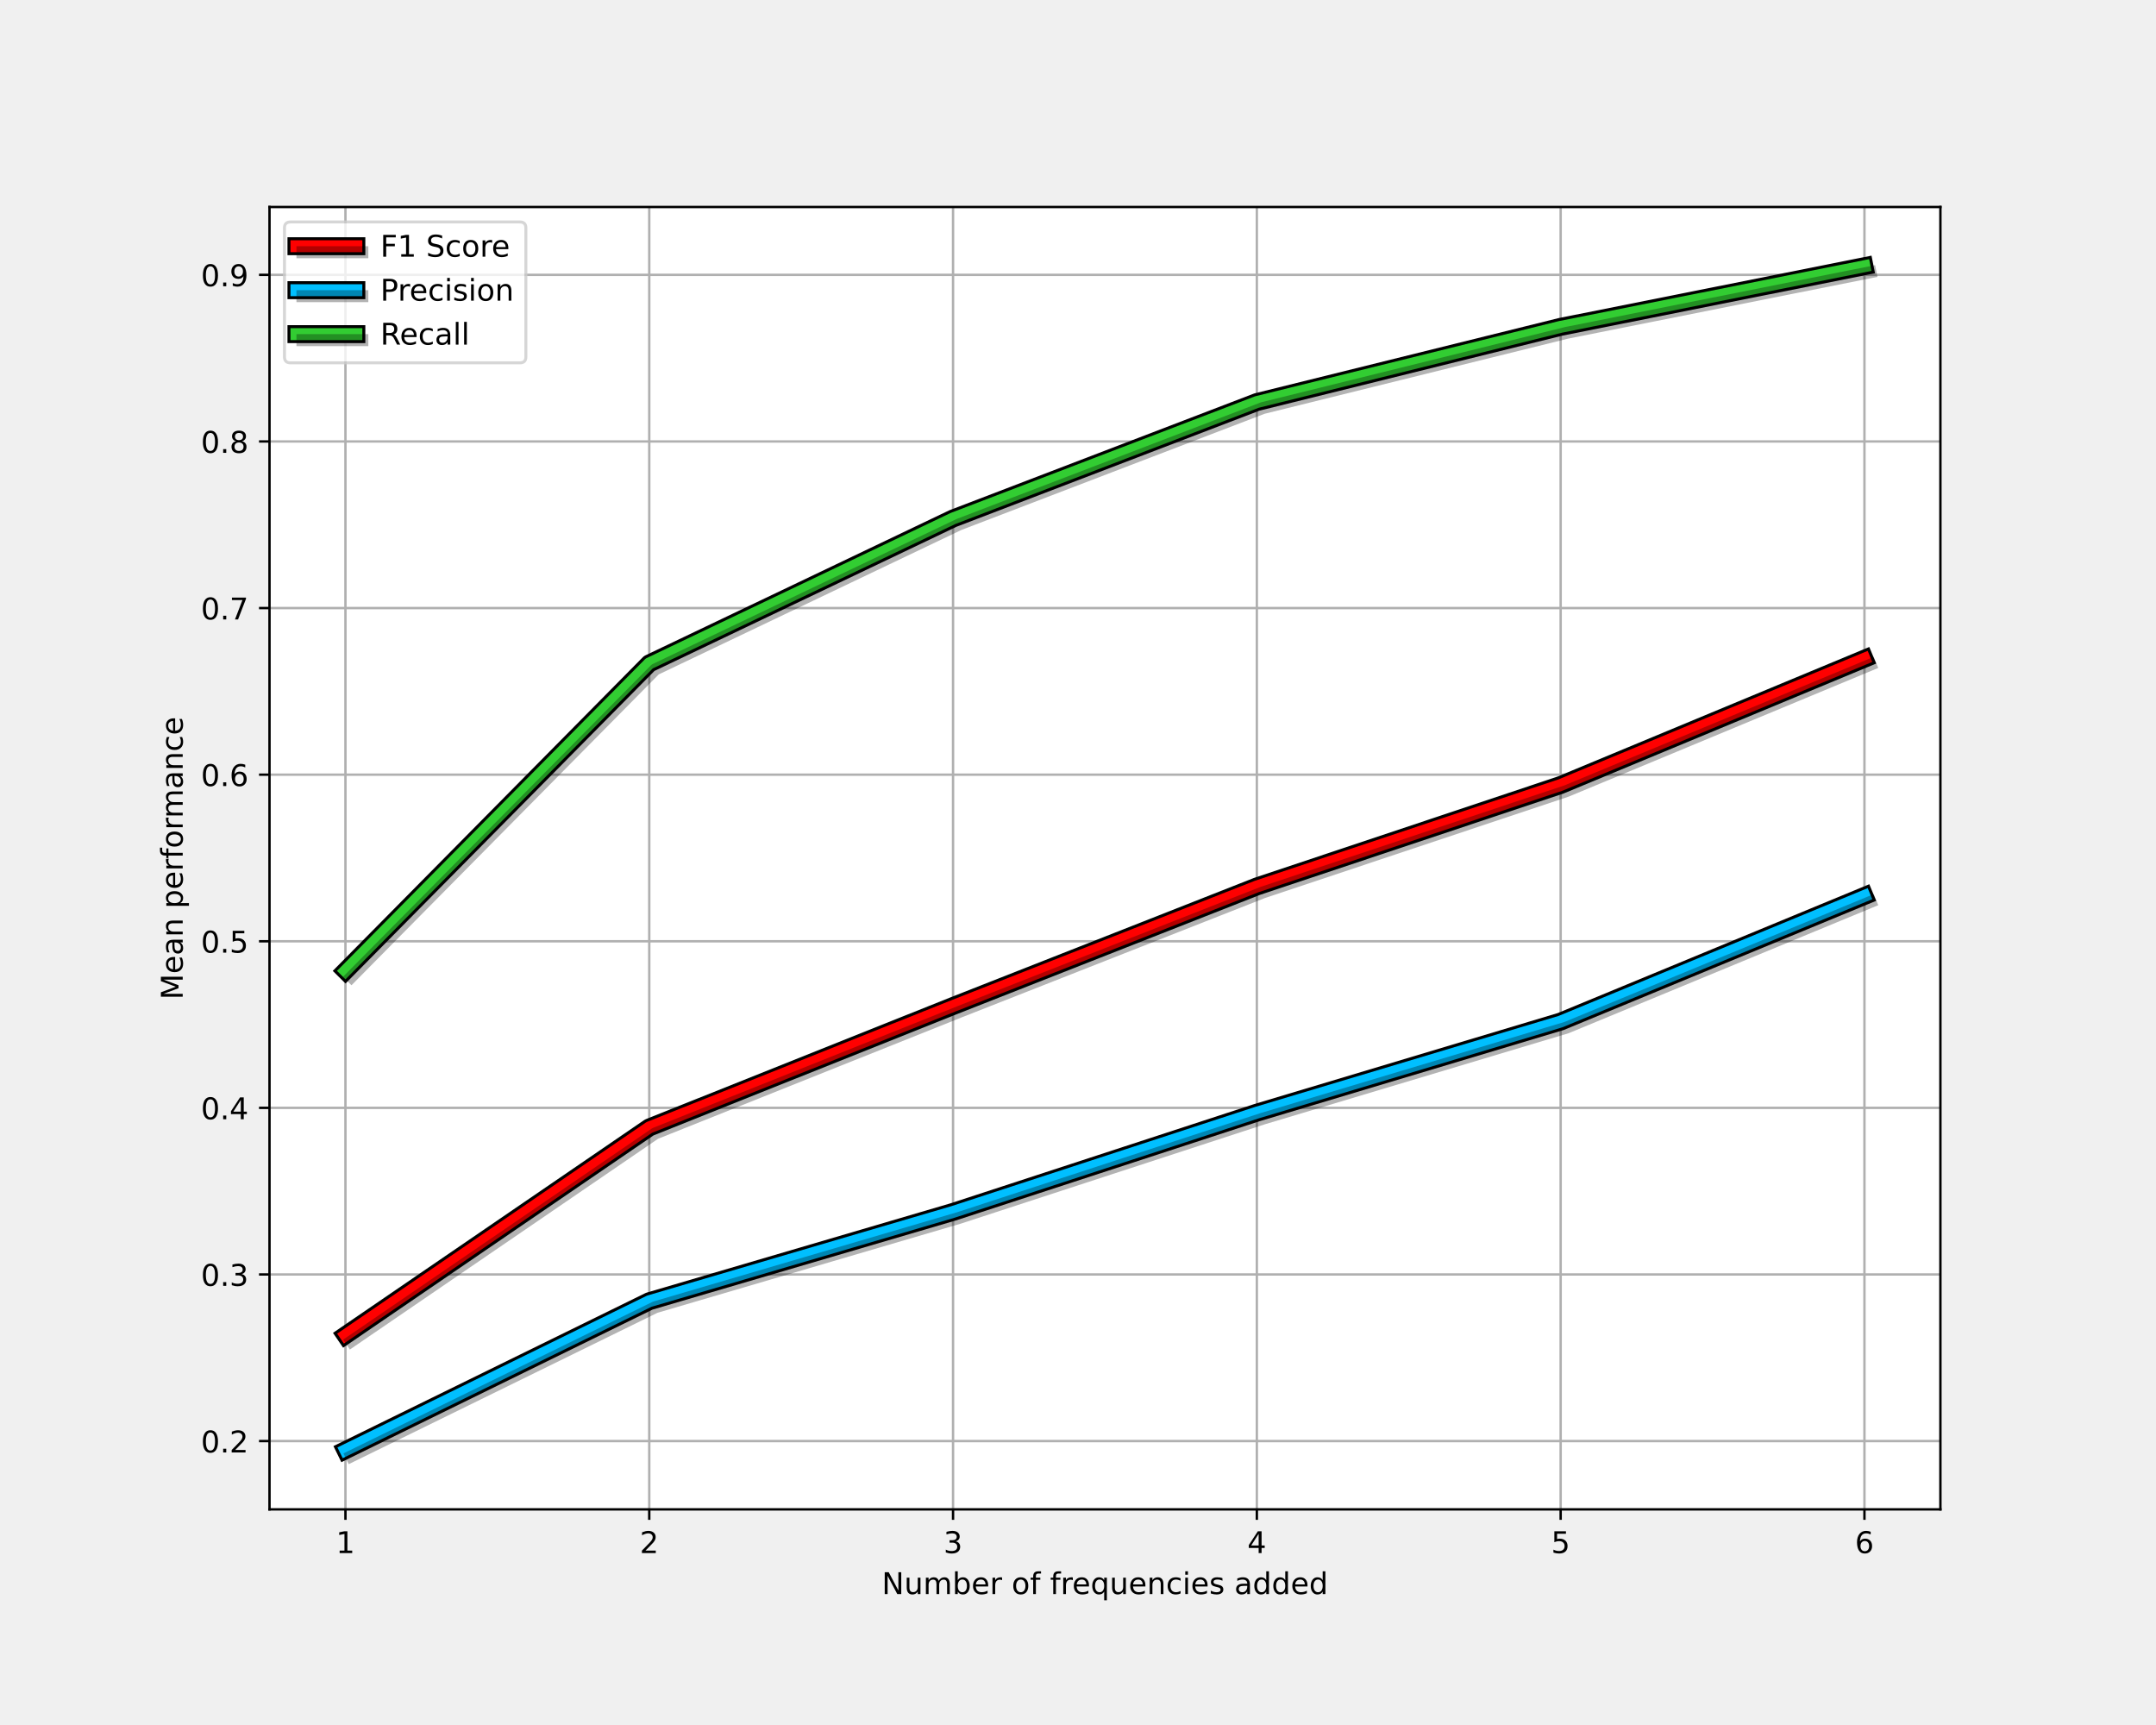
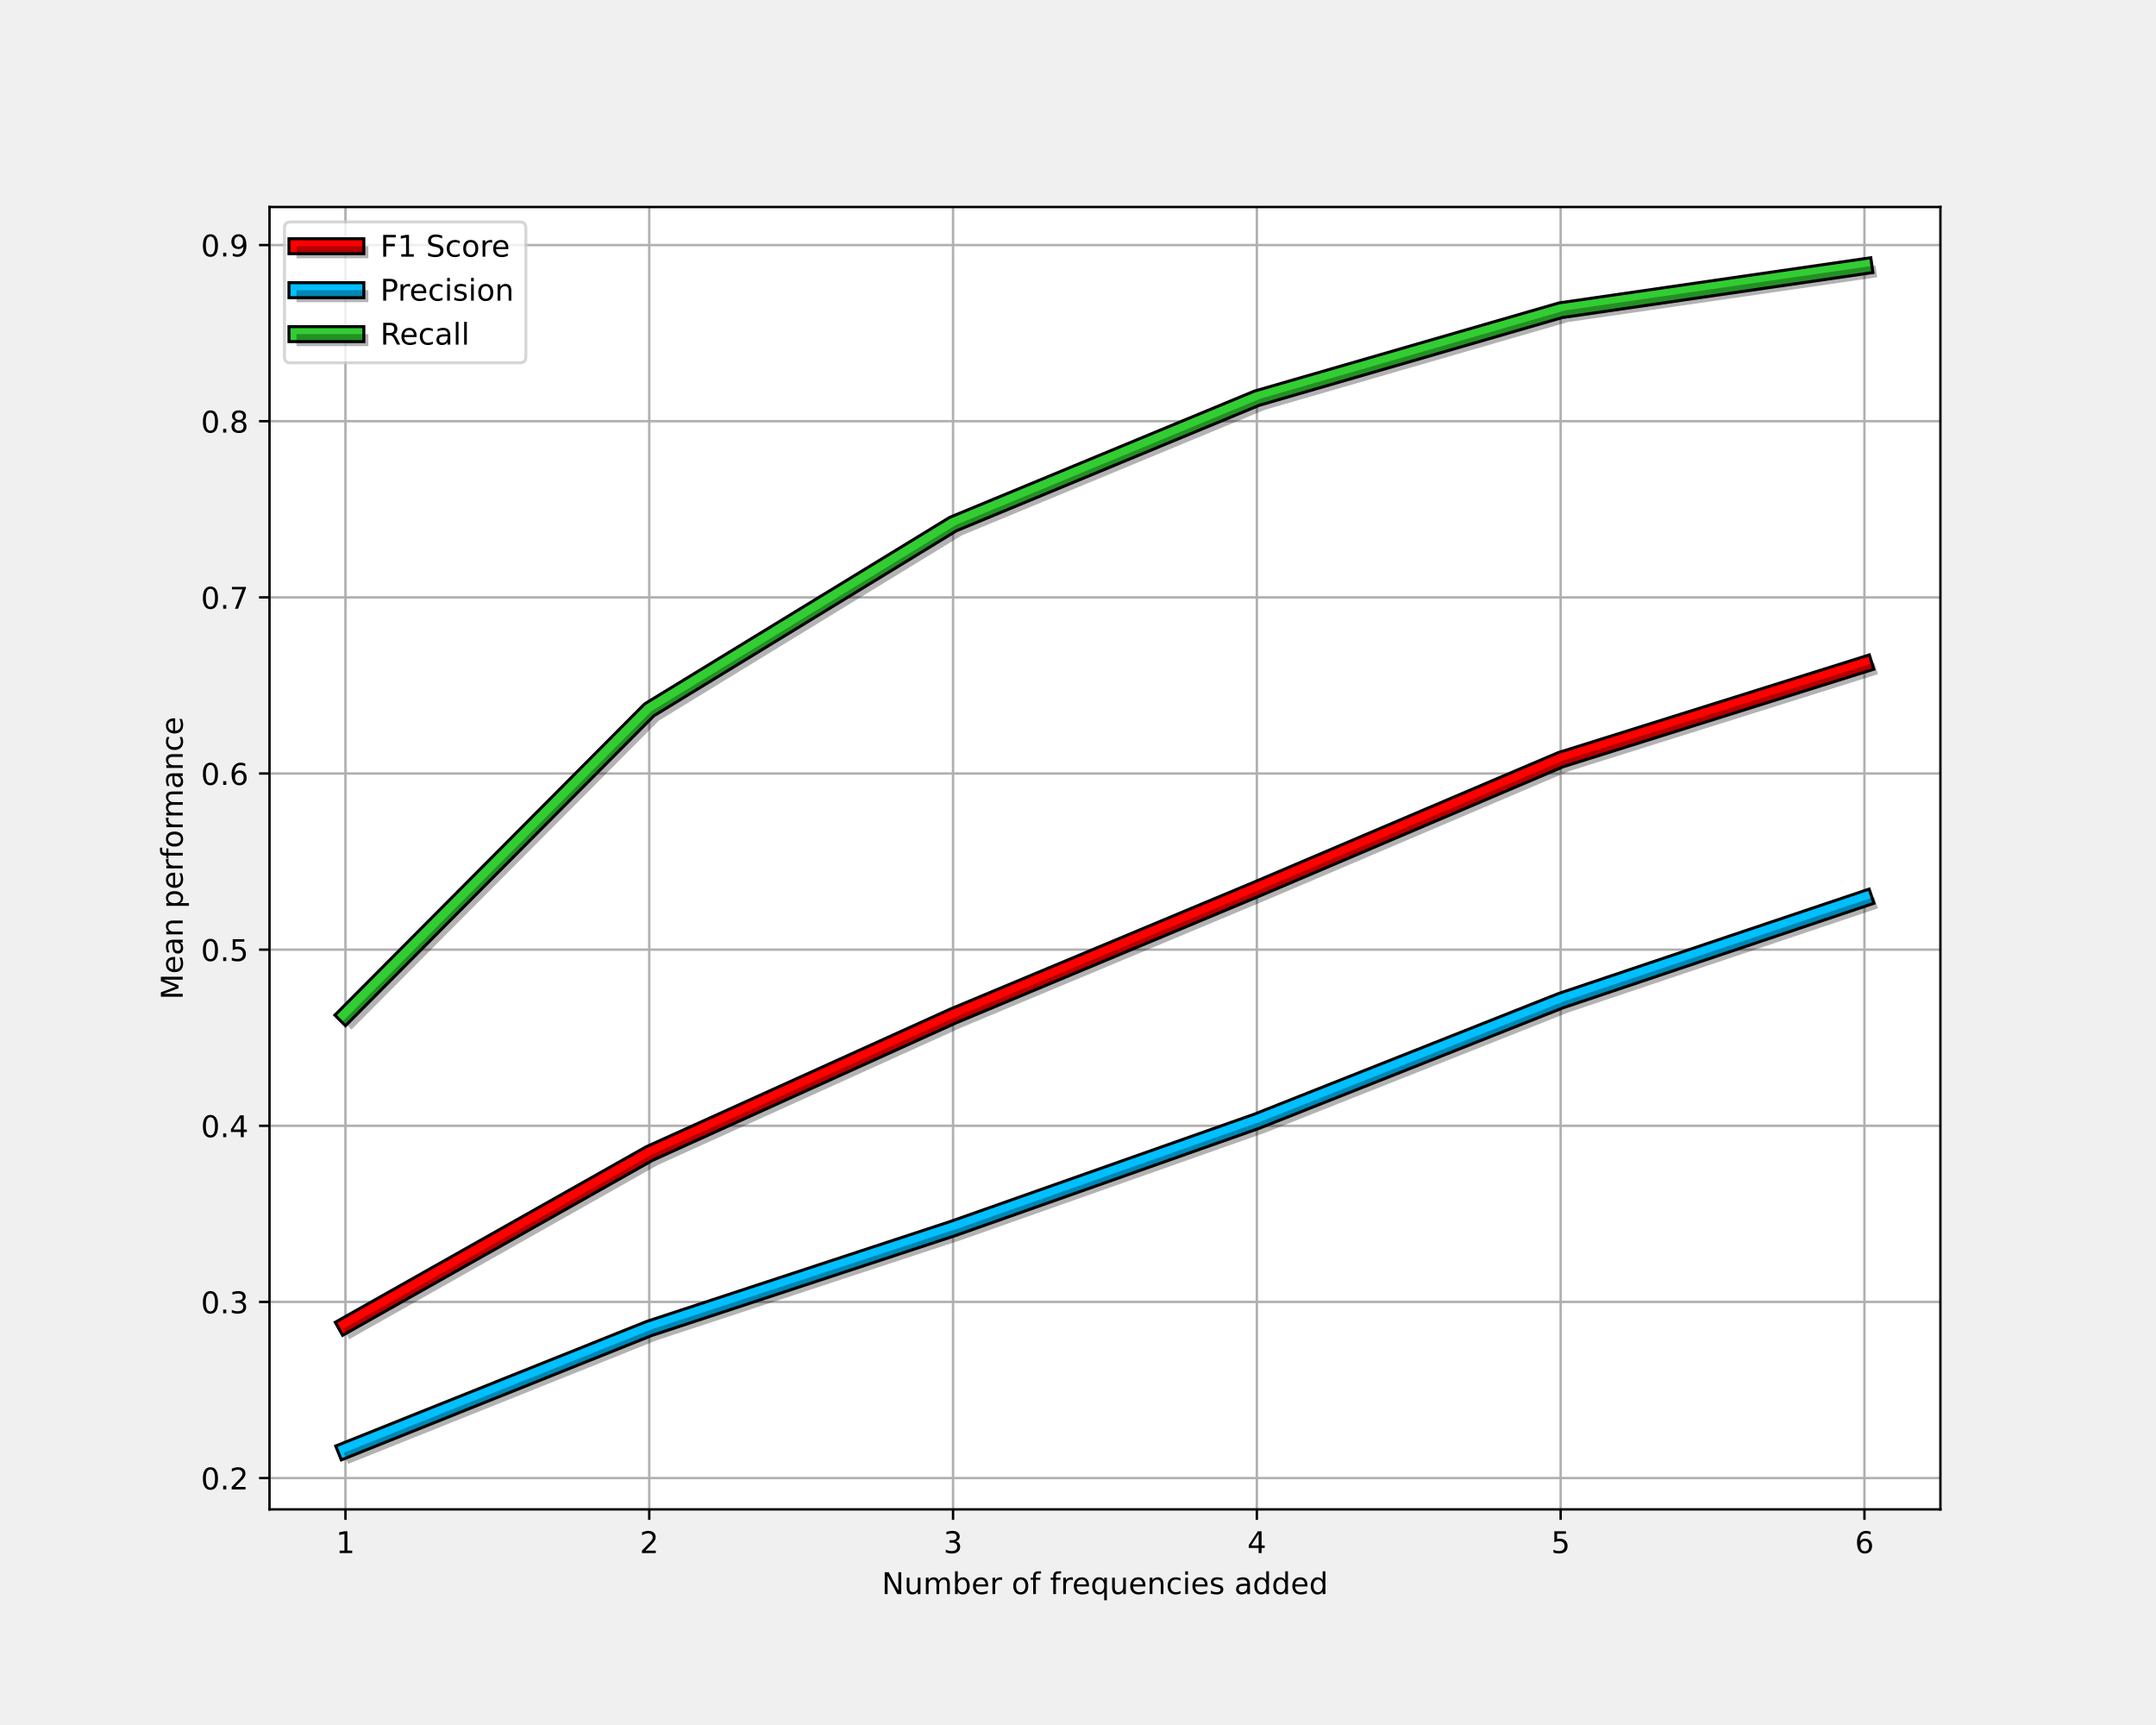
<svg xmlns="http://www.w3.org/2000/svg" xmlns:xlink="http://www.w3.org/1999/xlink" width="720pt" height="576pt" viewBox="0 0 720 576" version="1.1">
  <defs>
    <style type="text/css">*{stroke-linejoin: round; stroke-linecap: butt}</style>
  </defs>
  <g id="figure_1">
    <g id="patch_1">
      <path d="M 0 576  L 720 576  L 720 0  L 0 0  L 0 576  z " style="fill: none" />
    </g>
    <g id="axes_1">
      <g id="patch_2">
        <path d="M 90 504  L 648 504  L 648 69.12  L 90 69.12  z " style="fill: #ffffff" />
      </g>
      <g id="matplotlib.axis_1">
        <g id="xtick_1">
          <g id="line2d_1">
-             <path d="M 115.364 504  L 115.364 69.12  " clip-path="url(#p181409aad3)" style="fill: none; stroke: #b0b0b0; stroke-width: 0.8; stroke-linecap: square" />
+             <path d="M 115.364 504  L 115.364 69.12  " clip-path="url(#p294a210eac)" style="fill: none; stroke: #b0b0b0; stroke-width: 0.8; stroke-linecap: square" />
          </g>
          <g id="line2d_2">
            <defs>
-               <path id="mfd017095bc" d="M 0 0  L 0 3.5  " style="stroke: #000000; stroke-width: 0.8" />
-             </defs>
-             <g>
-               <use xlink:href="#mfd017095bc" x="115.364" y="504" style="stroke: #000000; stroke-width: 0.8" />
+               <path id="mf2e7b8e14e" d="M 0 0  L 0 3.5  " style="stroke: #000000; stroke-width: 0.8" />
+             </defs>
+             <g>
+               <use xlink:href="#mf2e7b8e14e" x="115.364" y="504" style="stroke: #000000; stroke-width: 0.8" />
            </g>
          </g>
          <g id="text_1">
            <g transform="translate(112.1824 518.5984)scale(0.1 -0.1)">
              <defs>
                <path id="DejaVuSans-31" d="M 794 531  L 1825 531  L 1825 4091  L 703 3866  L 703 4441  L 1819 4666  L 2450 4666  L 2450 531  L 3481 531  L 3481 0  L 794 0  L 794 531  z " transform="scale(0.015625)" />
              </defs>
              <use xlink:href="#DejaVuSans-31" />
            </g>
          </g>
        </g>
        <g id="xtick_2">
          <g id="line2d_3">
-             <path d="M 216.818 504  L 216.818 69.12  " clip-path="url(#p181409aad3)" style="fill: none; stroke: #b0b0b0; stroke-width: 0.8; stroke-linecap: square" />
+             <path d="M 216.818 504  L 216.818 69.12  " clip-path="url(#p294a210eac)" style="fill: none; stroke: #b0b0b0; stroke-width: 0.8; stroke-linecap: square" />
          </g>
          <g id="line2d_4">
            <g>
-               <use xlink:href="#mfd017095bc" x="216.818" y="504" style="stroke: #000000; stroke-width: 0.8" />
+               <use xlink:href="#mf2e7b8e14e" x="216.818" y="504" style="stroke: #000000; stroke-width: 0.8" />
            </g>
          </g>
          <g id="text_2">
            <g transform="translate(213.6369 518.5984)scale(0.1 -0.1)">
              <defs>
                <path id="DejaVuSans-32" d="M 1228 531  L 3431 531  L 3431 0  L 469 0  L 469 531  Q 828 903 1448 1529  Q 2069 2156 2228 2338  Q 2531 2678 2651 2914  Q 2772 3150 2772 3378  Q 2772 3750 2511 3984  Q 2250 4219 1831 4219  Q 1534 4219 1204 4116  Q 875 4013 500 3803  L 500 4441  Q 881 4594 1212 4672  Q 1544 4750 1819 4750  Q 2544 4750 2975 4387  Q 3406 4025 3406 3419  Q 3406 3131 3298 2873  Q 3191 2616 2906 2266  Q 2828 2175 2409 1742  Q 1991 1309 1228 531  z " transform="scale(0.015625)" />
              </defs>
              <use xlink:href="#DejaVuSans-32" />
            </g>
          </g>
        </g>
        <g id="xtick_3">
          <g id="line2d_5">
-             <path d="M 318.273 504  L 318.273 69.12  " clip-path="url(#p181409aad3)" style="fill: none; stroke: #b0b0b0; stroke-width: 0.8; stroke-linecap: square" />
+             <path d="M 318.273 504  L 318.273 69.12  " clip-path="url(#p294a210eac)" style="fill: none; stroke: #b0b0b0; stroke-width: 0.8; stroke-linecap: square" />
          </g>
          <g id="line2d_6">
            <g>
-               <use xlink:href="#mfd017095bc" x="318.273" y="504" style="stroke: #000000; stroke-width: 0.8" />
+               <use xlink:href="#mf2e7b8e14e" x="318.273" y="504" style="stroke: #000000; stroke-width: 0.8" />
            </g>
          </g>
          <g id="text_3">
            <g transform="translate(315.0915 518.5984)scale(0.1 -0.1)">
              <defs>
                <path id="DejaVuSans-33" d="M 2597 2516  Q 3050 2419 3304 2112  Q 3559 1806 3559 1356  Q 3559 666 3084 287  Q 2609 -91 1734 -91  Q 1441 -91 1130 -33  Q 819 25 488 141  L 488 750  Q 750 597 1062 519  Q 1375 441 1716 441  Q 2309 441 2620 675  Q 2931 909 2931 1356  Q 2931 1769 2642 2001  Q 2353 2234 1838 2234  L 1294 2234  L 1294 2753  L 1863 2753  Q 2328 2753 2575 2939  Q 2822 3125 2822 3475  Q 2822 3834 2567 4026  Q 2313 4219 1838 4219  Q 1578 4219 1281 4162  Q 984 4106 628 3988  L 628 4550  Q 988 4650 1302 4700  Q 1616 4750 1894 4750  Q 2613 4750 3031 4423  Q 3450 4097 3450 3541  Q 3450 3153 3228 2886  Q 3006 2619 2597 2516  z " transform="scale(0.015625)" />
              </defs>
              <use xlink:href="#DejaVuSans-33" />
            </g>
          </g>
        </g>
        <g id="xtick_4">
          <g id="line2d_7">
-             <path d="M 419.727 504  L 419.727 69.12  " clip-path="url(#p181409aad3)" style="fill: none; stroke: #b0b0b0; stroke-width: 0.8; stroke-linecap: square" />
+             <path d="M 419.727 504  L 419.727 69.12  " clip-path="url(#p294a210eac)" style="fill: none; stroke: #b0b0b0; stroke-width: 0.8; stroke-linecap: square" />
          </g>
          <g id="line2d_8">
            <g>
-               <use xlink:href="#mfd017095bc" x="419.727" y="504" style="stroke: #000000; stroke-width: 0.8" />
+               <use xlink:href="#mf2e7b8e14e" x="419.727" y="504" style="stroke: #000000; stroke-width: 0.8" />
            </g>
          </g>
          <g id="text_4">
            <g transform="translate(416.546 518.5984)scale(0.1 -0.1)">
              <defs>
                <path id="DejaVuSans-34" d="M 2419 4116  L 825 1625  L 2419 1625  L 2419 4116  z M 2253 4666  L 3047 4666  L 3047 1625  L 3713 1625  L 3713 1100  L 3047 1100  L 3047 0  L 2419 0  L 2419 1100  L 313 1100  L 313 1709  L 2253 4666  z " transform="scale(0.015625)" />
              </defs>
              <use xlink:href="#DejaVuSans-34" />
            </g>
          </g>
        </g>
        <g id="xtick_5">
          <g id="line2d_9">
-             <path d="M 521.182 504  L 521.182 69.12  " clip-path="url(#p181409aad3)" style="fill: none; stroke: #b0b0b0; stroke-width: 0.8; stroke-linecap: square" />
+             <path d="M 521.182 504  L 521.182 69.12  " clip-path="url(#p294a210eac)" style="fill: none; stroke: #b0b0b0; stroke-width: 0.8; stroke-linecap: square" />
          </g>
          <g id="line2d_10">
            <g>
-               <use xlink:href="#mfd017095bc" x="521.182" y="504" style="stroke: #000000; stroke-width: 0.8" />
+               <use xlink:href="#mf2e7b8e14e" x="521.182" y="504" style="stroke: #000000; stroke-width: 0.8" />
            </g>
          </g>
          <g id="text_5">
            <g transform="translate(518.0006 518.5984)scale(0.1 -0.1)">
              <defs>
                <path id="DejaVuSans-35" d="M 691 4666  L 3169 4666  L 3169 4134  L 1269 4134  L 1269 2991  Q 1406 3038 1543 3061  Q 1681 3084 1819 3084  Q 2600 3084 3056 2656  Q 3513 2228 3513 1497  Q 3513 744 3044 326  Q 2575 -91 1722 -91  Q 1428 -91 1123 -41  Q 819 9 494 109  L 494 744  Q 775 591 1075 516  Q 1375 441 1709 441  Q 2250 441 2565 725  Q 2881 1009 2881 1497  Q 2881 1984 2565 2268  Q 2250 2553 1709 2553  Q 1456 2553 1204 2497  Q 953 2441 691 2322  L 691 4666  z " transform="scale(0.015625)" />
              </defs>
              <use xlink:href="#DejaVuSans-35" />
            </g>
          </g>
        </g>
        <g id="xtick_6">
          <g id="line2d_11">
-             <path d="M 622.636 504  L 622.636 69.12  " clip-path="url(#p181409aad3)" style="fill: none; stroke: #b0b0b0; stroke-width: 0.8; stroke-linecap: square" />
+             <path d="M 622.636 504  L 622.636 69.12  " clip-path="url(#p294a210eac)" style="fill: none; stroke: #b0b0b0; stroke-width: 0.8; stroke-linecap: square" />
          </g>
          <g id="line2d_12">
            <g>
-               <use xlink:href="#mfd017095bc" x="622.636" y="504" style="stroke: #000000; stroke-width: 0.8" />
+               <use xlink:href="#mf2e7b8e14e" x="622.636" y="504" style="stroke: #000000; stroke-width: 0.8" />
            </g>
          </g>
          <g id="text_6">
            <g transform="translate(619.4551 518.5984)scale(0.1 -0.1)">
              <defs>
                <path id="DejaVuSans-36" d="M 2113 2584  Q 1688 2584 1439 2293  Q 1191 2003 1191 1497  Q 1191 994 1439 701  Q 1688 409 2113 409  Q 2538 409 2786 701  Q 3034 994 3034 1497  Q 3034 2003 2786 2293  Q 2538 2584 2113 2584  z M 3366 4563  L 3366 3988  Q 3128 4100 2886 4159  Q 2644 4219 2406 4219  Q 1781 4219 1451 3797  Q 1122 3375 1075 2522  Q 1259 2794 1537 2939  Q 1816 3084 2150 3084  Q 2853 3084 3261 2657  Q 3669 2231 3669 1497  Q 3669 778 3244 343  Q 2819 -91 2113 -91  Q 1303 -91 875 529  Q 447 1150 447 2328  Q 447 3434 972 4092  Q 1497 4750 2381 4750  Q 2619 4750 2861 4703  Q 3103 4656 3366 4563  z " transform="scale(0.015625)" />
              </defs>
              <use xlink:href="#DejaVuSans-36" />
            </g>
          </g>
        </g>
        <g id="text_7">
          <g transform="translate(294.4766 532.2766)scale(0.1 -0.1)">
            <defs>
              <path id="DejaVuSans-4e" d="M 628 4666  L 1478 4666  L 3547 763  L 3547 4666  L 4159 4666  L 4159 0  L 3309 0  L 1241 3903  L 1241 0  L 628 0  L 628 4666  z " transform="scale(0.015625)" />
              <path id="DejaVuSans-75" d="M 544 1381  L 544 3500  L 1119 3500  L 1119 1403  Q 1119 906 1312 657  Q 1506 409 1894 409  Q 2359 409 2629 706  Q 2900 1003 2900 1516  L 2900 3500  L 3475 3500  L 3475 0  L 2900 0  L 2900 538  Q 2691 219 2414 64  Q 2138 -91 1772 -91  Q 1169 -91 856 284  Q 544 659 544 1381  z M 1991 3584  L 1991 3584  z " transform="scale(0.015625)" />
              <path id="DejaVuSans-6d" d="M 3328 2828  Q 3544 3216 3844 3400  Q 4144 3584 4550 3584  Q 5097 3584 5394 3201  Q 5691 2819 5691 2113  L 5691 0  L 5113 0  L 5113 2094  Q 5113 2597 4934 2840  Q 4756 3084 4391 3084  Q 3944 3084 3684 2787  Q 3425 2491 3425 1978  L 3425 0  L 2847 0  L 2847 2094  Q 2847 2600 2669 2842  Q 2491 3084 2119 3084  Q 1678 3084 1418 2786  Q 1159 2488 1159 1978  L 1159 0  L 581 0  L 581 3500  L 1159 3500  L 1159 2956  Q 1356 3278 1631 3431  Q 1906 3584 2284 3584  Q 2666 3584 2933 3390  Q 3200 3197 3328 2828  z " transform="scale(0.015625)" />
              <path id="DejaVuSans-62" d="M 3116 1747  Q 3116 2381 2855 2742  Q 2594 3103 2138 3103  Q 1681 3103 1420 2742  Q 1159 2381 1159 1747  Q 1159 1113 1420 752  Q 1681 391 2138 391  Q 2594 391 2855 752  Q 3116 1113 3116 1747  z M 1159 2969  Q 1341 3281 1617 3432  Q 1894 3584 2278 3584  Q 2916 3584 3314 3078  Q 3713 2572 3713 1747  Q 3713 922 3314 415  Q 2916 -91 2278 -91  Q 1894 -91 1617 61  Q 1341 213 1159 525  L 1159 0  L 581 0  L 581 4863  L 1159 4863  L 1159 2969  z " transform="scale(0.015625)" />
              <path id="DejaVuSans-65" d="M 3597 1894  L 3597 1613  L 953 1613  Q 991 1019 1311 708  Q 1631 397 2203 397  Q 2534 397 2845 478  Q 3156 559 3463 722  L 3463 178  Q 3153 47 2828 -22  Q 2503 -91 2169 -91  Q 1331 -91 842 396  Q 353 884 353 1716  Q 353 2575 817 3079  Q 1281 3584 2069 3584  Q 2775 3584 3186 3129  Q 3597 2675 3597 1894  z M 3022 2063  Q 3016 2534 2758 2815  Q 2500 3097 2075 3097  Q 1594 3097 1305 2825  Q 1016 2553 972 2059  L 3022 2063  z " transform="scale(0.015625)" />
              <path id="DejaVuSans-72" d="M 2631 2963  Q 2534 3019 2420 3045  Q 2306 3072 2169 3072  Q 1681 3072 1420 2755  Q 1159 2438 1159 1844  L 1159 0  L 581 0  L 581 3500  L 1159 3500  L 1159 2956  Q 1341 3275 1631 3429  Q 1922 3584 2338 3584  Q 2397 3584 2469 3576  Q 2541 3569 2628 3553  L 2631 2963  z " transform="scale(0.015625)" />
              <path id="DejaVuSans-20" transform="scale(0.015625)" />
              <path id="DejaVuSans-6f" d="M 1959 3097  Q 1497 3097 1228 2736  Q 959 2375 959 1747  Q 959 1119 1226 758  Q 1494 397 1959 397  Q 2419 397 2687 759  Q 2956 1122 2956 1747  Q 2956 2369 2687 2733  Q 2419 3097 1959 3097  z M 1959 3584  Q 2709 3584 3137 3096  Q 3566 2609 3566 1747  Q 3566 888 3137 398  Q 2709 -91 1959 -91  Q 1206 -91 779 398  Q 353 888 353 1747  Q 353 2609 779 3096  Q 1206 3584 1959 3584  z " transform="scale(0.015625)" />
              <path id="DejaVuSans-66" d="M 2375 4863  L 2375 4384  L 1825 4384  Q 1516 4384 1395 4259  Q 1275 4134 1275 3809  L 1275 3500  L 2222 3500  L 2222 3053  L 1275 3053  L 1275 0  L 697 0  L 697 3053  L 147 3053  L 147 3500  L 697 3500  L 697 3744  Q 697 4328 969 4595  Q 1241 4863 1831 4863  L 2375 4863  z " transform="scale(0.015625)" />
              <path id="DejaVuSans-71" d="M 947 1747  Q 947 1113 1208 752  Q 1469 391 1925 391  Q 2381 391 2643 752  Q 2906 1113 2906 1747  Q 2906 2381 2643 2742  Q 2381 3103 1925 3103  Q 1469 3103 1208 2742  Q 947 2381 947 1747  z M 2906 525  Q 2725 213 2448 61  Q 2172 -91 1784 -91  Q 1150 -91 751 415  Q 353 922 353 1747  Q 353 2572 751 3078  Q 1150 3584 1784 3584  Q 2172 3584 2448 3432  Q 2725 3281 2906 2969  L 2906 3500  L 3481 3500  L 3481 -1331  L 2906 -1331  L 2906 525  z " transform="scale(0.015625)" />
              <path id="DejaVuSans-6e" d="M 3513 2113  L 3513 0  L 2938 0  L 2938 2094  Q 2938 2591 2744 2837  Q 2550 3084 2163 3084  Q 1697 3084 1428 2787  Q 1159 2491 1159 1978  L 1159 0  L 581 0  L 581 3500  L 1159 3500  L 1159 2956  Q 1366 3272 1645 3428  Q 1925 3584 2291 3584  Q 2894 3584 3203 3211  Q 3513 2838 3513 2113  z " transform="scale(0.015625)" />
              <path id="DejaVuSans-63" d="M 3122 3366  L 3122 2828  Q 2878 2963 2633 3030  Q 2388 3097 2138 3097  Q 1578 3097 1268 2742  Q 959 2388 959 1747  Q 959 1106 1268 751  Q 1578 397 2138 397  Q 2388 397 2633 464  Q 2878 531 3122 666  L 3122 134  Q 2881 22 2623 -34  Q 2366 -91 2075 -91  Q 1284 -91 818 406  Q 353 903 353 1747  Q 353 2603 823 3093  Q 1294 3584 2113 3584  Q 2378 3584 2631 3529  Q 2884 3475 3122 3366  z " transform="scale(0.015625)" />
              <path id="DejaVuSans-69" d="M 603 3500  L 1178 3500  L 1178 0  L 603 0  L 603 3500  z M 603 4863  L 1178 4863  L 1178 4134  L 603 4134  L 603 4863  z " transform="scale(0.015625)" />
              <path id="DejaVuSans-73" d="M 2834 3397  L 2834 2853  Q 2591 2978 2328 3040  Q 2066 3103 1784 3103  Q 1356 3103 1142 2972  Q 928 2841 928 2578  Q 928 2378 1081 2264  Q 1234 2150 1697 2047  L 1894 2003  Q 2506 1872 2764 1633  Q 3022 1394 3022 966  Q 3022 478 2636 193  Q 2250 -91 1575 -91  Q 1294 -91 989 -36  Q 684 19 347 128  L 347 722  Q 666 556 975 473  Q 1284 391 1588 391  Q 1994 391 2212 530  Q 2431 669 2431 922  Q 2431 1156 2273 1281  Q 2116 1406 1581 1522  L 1381 1569  Q 847 1681 609 1914  Q 372 2147 372 2553  Q 372 3047 722 3315  Q 1072 3584 1716 3584  Q 2034 3584 2315 3537  Q 2597 3491 2834 3397  z " transform="scale(0.015625)" />
              <path id="DejaVuSans-61" d="M 2194 1759  Q 1497 1759 1228 1600  Q 959 1441 959 1056  Q 959 750 1161 570  Q 1363 391 1709 391  Q 2188 391 2477 730  Q 2766 1069 2766 1631  L 2766 1759  L 2194 1759  z M 3341 1997  L 3341 0  L 2766 0  L 2766 531  Q 2569 213 2275 61  Q 1981 -91 1556 -91  Q 1019 -91 701 211  Q 384 513 384 1019  Q 384 1609 779 1909  Q 1175 2209 1959 2209  L 2766 2209  L 2766 2266  Q 2766 2663 2505 2880  Q 2244 3097 1772 3097  Q 1472 3097 1187 3025  Q 903 2953 641 2809  L 641 3341  Q 956 3463 1253 3523  Q 1550 3584 1831 3584  Q 2591 3584 2966 3190  Q 3341 2797 3341 1997  z " transform="scale(0.015625)" />
              <path id="DejaVuSans-64" d="M 2906 2969  L 2906 4863  L 3481 4863  L 3481 0  L 2906 0  L 2906 525  Q 2725 213 2448 61  Q 2172 -91 1784 -91  Q 1150 -91 751 415  Q 353 922 353 1747  Q 353 2572 751 3078  Q 1150 3584 1784 3584  Q 2172 3584 2448 3432  Q 2725 3281 2906 2969  z M 947 1747  Q 947 1113 1208 752  Q 1469 391 1925 391  Q 2381 391 2643 752  Q 2906 1113 2906 1747  Q 2906 2381 2643 2742  Q 2381 3103 1925 3103  Q 1469 3103 1208 2742  Q 947 2381 947 1747  z " transform="scale(0.015625)" />
            </defs>
            <use xlink:href="#DejaVuSans-4e" />
            <use xlink:href="#DejaVuSans-75" x="74.805" />
            <use xlink:href="#DejaVuSans-6d" x="138.184" />
            <use xlink:href="#DejaVuSans-62" x="235.596" />
            <use xlink:href="#DejaVuSans-65" x="299.072" />
            <use xlink:href="#DejaVuSans-72" x="360.596" />
            <use xlink:href="#DejaVuSans-20" x="401.709" />
            <use xlink:href="#DejaVuSans-6f" x="433.496" />
            <use xlink:href="#DejaVuSans-66" x="494.678" />
            <use xlink:href="#DejaVuSans-20" x="529.883" />
            <use xlink:href="#DejaVuSans-66" x="561.67" />
            <use xlink:href="#DejaVuSans-72" x="596.875" />
            <use xlink:href="#DejaVuSans-65" x="635.738" />
            <use xlink:href="#DejaVuSans-71" x="697.262" />
            <use xlink:href="#DejaVuSans-75" x="760.738" />
            <use xlink:href="#DejaVuSans-65" x="824.117" />
            <use xlink:href="#DejaVuSans-6e" x="885.641" />
            <use xlink:href="#DejaVuSans-63" x="949.02" />
            <use xlink:href="#DejaVuSans-69" x="1004" />
            <use xlink:href="#DejaVuSans-65" x="1031.783" />
            <use xlink:href="#DejaVuSans-73" x="1093.307" />
            <use xlink:href="#DejaVuSans-20" x="1145.406" />
            <use xlink:href="#DejaVuSans-61" x="1177.193" />
            <use xlink:href="#DejaVuSans-64" x="1238.473" />
            <use xlink:href="#DejaVuSans-64" x="1301.949" />
            <use xlink:href="#DejaVuSans-65" x="1365.426" />
            <use xlink:href="#DejaVuSans-64" x="1426.949" />
          </g>
        </g>
      </g>
      <g id="matplotlib.axis_2">
        <g id="ytick_1">
          <g id="line2d_13">
-             <path d="M 90 481.192  L 648 481.192  " clip-path="url(#p181409aad3)" style="fill: none; stroke: #b0b0b0; stroke-width: 0.8; stroke-linecap: square" />
+             <path d="M 90 493.545  L 648 493.545  " clip-path="url(#p294a210eac)" style="fill: none; stroke: #b0b0b0; stroke-width: 0.8; stroke-linecap: square" />
          </g>
          <g id="line2d_14">
            <defs>
-               <path id="m0c12ffc854" d="M 0 0  L -3.5 0  " style="stroke: #000000; stroke-width: 0.8" />
-             </defs>
-             <g>
-               <use xlink:href="#m0c12ffc854" x="90" y="481.192" style="stroke: #000000; stroke-width: 0.8" />
+               <path id="m985367d0f6" d="M 0 0  L -3.5 0  " style="stroke: #000000; stroke-width: 0.8" />
+             </defs>
+             <g>
+               <use xlink:href="#m985367d0f6" x="90" y="493.545" style="stroke: #000000; stroke-width: 0.8" />
            </g>
          </g>
          <g id="text_8">
-             <g transform="translate(67.09687 484.9908)scale(0.1 -0.1)">
+             <g transform="translate(67.09687 497.3446)scale(0.1 -0.1)">
              <defs>
                <path id="DejaVuSans-30" d="M 2034 4250  Q 1547 4250 1301 3770  Q 1056 3291 1056 2328  Q 1056 1369 1301 889  Q 1547 409 2034 409  Q 2525 409 2770 889  Q 3016 1369 3016 2328  Q 3016 3291 2770 3770  Q 2525 4250 2034 4250  z M 2034 4750  Q 2819 4750 3233 4129  Q 3647 3509 3647 2328  Q 3647 1150 3233 529  Q 2819 -91 2034 -91  Q 1250 -91 836 529  Q 422 1150 422 2328  Q 422 3509 836 4129  Q 1250 4750 2034 4750  z " transform="scale(0.015625)" />
                <path id="DejaVuSans-2e" d="M 684 794  L 1344 794  L 1344 0  L 684 0  L 684 794  z " transform="scale(0.015625)" />
              </defs>
              <use xlink:href="#DejaVuSans-30" />
              <use xlink:href="#DejaVuSans-2e" x="63.623" />
              <use xlink:href="#DejaVuSans-32" x="95.41" />
            </g>
          </g>
        </g>
        <g id="ytick_2">
          <g id="line2d_15">
-             <path d="M 90 425.561  L 648 425.561  " clip-path="url(#p181409aad3)" style="fill: none; stroke: #b0b0b0; stroke-width: 0.8; stroke-linecap: square" />
+             <path d="M 90 434.729  L 648 434.729  " clip-path="url(#p294a210eac)" style="fill: none; stroke: #b0b0b0; stroke-width: 0.8; stroke-linecap: square" />
          </g>
          <g id="line2d_16">
            <g>
-               <use xlink:href="#m0c12ffc854" x="90" y="425.561" style="stroke: #000000; stroke-width: 0.8" />
+               <use xlink:href="#m985367d0f6" x="90" y="434.729" style="stroke: #000000; stroke-width: 0.8" />
            </g>
          </g>
          <g id="text_9">
-             <g transform="translate(67.09687 429.3606)scale(0.1 -0.1)">
+             <g transform="translate(67.09687 438.528)scale(0.1 -0.1)">
              <use xlink:href="#DejaVuSans-30" />
              <use xlink:href="#DejaVuSans-2e" x="63.623" />
              <use xlink:href="#DejaVuSans-33" x="95.41" />
            </g>
          </g>
        </g>
        <g id="ytick_3">
          <g id="line2d_17">
-             <path d="M 90 369.931  L 648 369.931  " clip-path="url(#p181409aad3)" style="fill: none; stroke: #b0b0b0; stroke-width: 0.8; stroke-linecap: square" />
+             <path d="M 90 375.912  L 648 375.912  " clip-path="url(#p294a210eac)" style="fill: none; stroke: #b0b0b0; stroke-width: 0.8; stroke-linecap: square" />
          </g>
          <g id="line2d_18">
            <g>
-               <use xlink:href="#m0c12ffc854" x="90" y="369.931" style="stroke: #000000; stroke-width: 0.8" />
+               <use xlink:href="#m985367d0f6" x="90" y="375.912" style="stroke: #000000; stroke-width: 0.8" />
            </g>
          </g>
          <g id="text_10">
-             <g transform="translate(67.09687 373.7304)scale(0.1 -0.1)">
+             <g transform="translate(67.09687 379.7114)scale(0.1 -0.1)">
              <use xlink:href="#DejaVuSans-30" />
              <use xlink:href="#DejaVuSans-2e" x="63.623" />
              <use xlink:href="#DejaVuSans-34" x="95.41" />
            </g>
          </g>
        </g>
        <g id="ytick_4">
          <g id="line2d_19">
-             <path d="M 90 314.301  L 648 314.301  " clip-path="url(#p181409aad3)" style="fill: none; stroke: #b0b0b0; stroke-width: 0.8; stroke-linecap: square" />
+             <path d="M 90 317.096  L 648 317.096  " clip-path="url(#p294a210eac)" style="fill: none; stroke: #b0b0b0; stroke-width: 0.8; stroke-linecap: square" />
          </g>
          <g id="line2d_20">
            <g>
-               <use xlink:href="#m0c12ffc854" x="90" y="314.301" style="stroke: #000000; stroke-width: 0.8" />
+               <use xlink:href="#m985367d0f6" x="90" y="317.096" style="stroke: #000000; stroke-width: 0.8" />
            </g>
          </g>
          <g id="text_11">
-             <g transform="translate(67.09687 318.1002)scale(0.1 -0.1)">
+             <g transform="translate(67.09687 320.8948)scale(0.1 -0.1)">
              <use xlink:href="#DejaVuSans-30" />
              <use xlink:href="#DejaVuSans-2e" x="63.623" />
              <use xlink:href="#DejaVuSans-35" x="95.41" />
            </g>
          </g>
        </g>
        <g id="ytick_5">
          <g id="line2d_21">
-             <path d="M 90 258.671  L 648 258.671  " clip-path="url(#p181409aad3)" style="fill: none; stroke: #b0b0b0; stroke-width: 0.8; stroke-linecap: square" />
+             <path d="M 90 258.279  L 648 258.279  " clip-path="url(#p294a210eac)" style="fill: none; stroke: #b0b0b0; stroke-width: 0.8; stroke-linecap: square" />
          </g>
          <g id="line2d_22">
            <g>
-               <use xlink:href="#m0c12ffc854" x="90" y="258.671" style="stroke: #000000; stroke-width: 0.8" />
+               <use xlink:href="#m985367d0f6" x="90" y="258.279" style="stroke: #000000; stroke-width: 0.8" />
            </g>
          </g>
          <g id="text_12">
-             <g transform="translate(67.09687 262.4699)scale(0.1 -0.1)">
+             <g transform="translate(67.09687 262.0782)scale(0.1 -0.1)">
              <use xlink:href="#DejaVuSans-30" />
              <use xlink:href="#DejaVuSans-2e" x="63.623" />
              <use xlink:href="#DejaVuSans-36" x="95.41" />
            </g>
          </g>
        </g>
        <g id="ytick_6">
          <g id="line2d_23">
-             <path d="M 90 203.04  L 648 203.04  " clip-path="url(#p181409aad3)" style="fill: none; stroke: #b0b0b0; stroke-width: 0.8; stroke-linecap: square" />
+             <path d="M 90 199.462  L 648 199.462  " clip-path="url(#p294a210eac)" style="fill: none; stroke: #b0b0b0; stroke-width: 0.8; stroke-linecap: square" />
          </g>
          <g id="line2d_24">
            <g>
-               <use xlink:href="#m0c12ffc854" x="90" y="203.04" style="stroke: #000000; stroke-width: 0.8" />
+               <use xlink:href="#m985367d0f6" x="90" y="199.462" style="stroke: #000000; stroke-width: 0.8" />
            </g>
          </g>
          <g id="text_13">
-             <g transform="translate(67.09687 206.8397)scale(0.1 -0.1)">
+             <g transform="translate(67.09687 203.2617)scale(0.1 -0.1)">
              <defs>
                <path id="DejaVuSans-37" d="M 525 4666  L 3525 4666  L 3525 4397  L 1831 0  L 1172 0  L 2766 4134  L 525 4134  L 525 4666  z " transform="scale(0.015625)" />
              </defs>
              <use xlink:href="#DejaVuSans-30" />
              <use xlink:href="#DejaVuSans-2e" x="63.623" />
              <use xlink:href="#DejaVuSans-37" x="95.41" />
            </g>
          </g>
        </g>
        <g id="ytick_7">
          <g id="line2d_25">
-             <path d="M 90 147.41  L 648 147.41  " clip-path="url(#p181409aad3)" style="fill: none; stroke: #b0b0b0; stroke-width: 0.8; stroke-linecap: square" />
+             <path d="M 90 140.646  L 648 140.646  " clip-path="url(#p294a210eac)" style="fill: none; stroke: #b0b0b0; stroke-width: 0.8; stroke-linecap: square" />
          </g>
          <g id="line2d_26">
            <g>
-               <use xlink:href="#m0c12ffc854" x="90" y="147.41" style="stroke: #000000; stroke-width: 0.8" />
+               <use xlink:href="#m985367d0f6" x="90" y="140.646" style="stroke: #000000; stroke-width: 0.8" />
            </g>
          </g>
          <g id="text_14">
-             <g transform="translate(67.09687 151.2095)scale(0.1 -0.1)">
+             <g transform="translate(67.09687 144.4451)scale(0.1 -0.1)">
              <defs>
                <path id="DejaVuSans-38" d="M 2034 2216  Q 1584 2216 1326 1975  Q 1069 1734 1069 1313  Q 1069 891 1326 650  Q 1584 409 2034 409  Q 2484 409 2743 651  Q 3003 894 3003 1313  Q 3003 1734 2745 1975  Q 2488 2216 2034 2216  z M 1403 2484  Q 997 2584 770 2862  Q 544 3141 544 3541  Q 544 4100 942 4425  Q 1341 4750 2034 4750  Q 2731 4750 3128 4425  Q 3525 4100 3525 3541  Q 3525 3141 3298 2862  Q 3072 2584 2669 2484  Q 3125 2378 3379 2068  Q 3634 1759 3634 1313  Q 3634 634 3220 271  Q 2806 -91 2034 -91  Q 1263 -91 848 271  Q 434 634 434 1313  Q 434 1759 690 2068  Q 947 2378 1403 2484  z M 1172 3481  Q 1172 3119 1398 2916  Q 1625 2713 2034 2713  Q 2441 2713 2670 2916  Q 2900 3119 2900 3481  Q 2900 3844 2670 4047  Q 2441 4250 2034 4250  Q 1625 4250 1398 4047  Q 1172 3844 1172 3481  z " transform="scale(0.015625)" />
              </defs>
              <use xlink:href="#DejaVuSans-30" />
              <use xlink:href="#DejaVuSans-2e" x="63.623" />
              <use xlink:href="#DejaVuSans-38" x="95.41" />
            </g>
          </g>
        </g>
        <g id="ytick_8">
          <g id="line2d_27">
-             <path d="M 90 91.78  L 648 91.78  " clip-path="url(#p181409aad3)" style="fill: none; stroke: #b0b0b0; stroke-width: 0.8; stroke-linecap: square" />
+             <path d="M 90 81.829  L 648 81.829  " clip-path="url(#p294a210eac)" style="fill: none; stroke: #b0b0b0; stroke-width: 0.8; stroke-linecap: square" />
          </g>
          <g id="line2d_28">
            <g>
-               <use xlink:href="#m0c12ffc854" x="90" y="91.78" style="stroke: #000000; stroke-width: 0.8" />
+               <use xlink:href="#m985367d0f6" x="90" y="81.829" style="stroke: #000000; stroke-width: 0.8" />
            </g>
          </g>
          <g id="text_15">
-             <g transform="translate(67.09687 95.57926)scale(0.1 -0.1)">
+             <g transform="translate(67.09687 85.6285)scale(0.1 -0.1)">
              <defs>
                <path id="DejaVuSans-39" d="M 703 97  L 703 672  Q 941 559 1184 500  Q 1428 441 1663 441  Q 2288 441 2617 861  Q 2947 1281 2994 2138  Q 2813 1869 2534 1725  Q 2256 1581 1919 1581  Q 1219 1581 811 2004  Q 403 2428 403 3163  Q 403 3881 828 4315  Q 1253 4750 1959 4750  Q 2769 4750 3195 4129  Q 3622 3509 3622 2328  Q 3622 1225 3098 567  Q 2575 -91 1691 -91  Q 1453 -91 1209 -44  Q 966 3 703 97  z M 1959 2075  Q 2384 2075 2632 2365  Q 2881 2656 2881 3163  Q 2881 3666 2632 3958  Q 2384 4250 1959 4250  Q 1534 4250 1286 3958  Q 1038 3666 1038 3163  Q 1038 2656 1286 2365  Q 1534 2075 1959 2075  z " transform="scale(0.015625)" />
              </defs>
              <use xlink:href="#DejaVuSans-30" />
              <use xlink:href="#DejaVuSans-2e" x="63.623" />
              <use xlink:href="#DejaVuSans-39" x="95.41" />
            </g>
          </g>
        </g>
        <g id="text_16">
          <g transform="translate(61.01719 333.7952)rotate(-90)scale(0.1 -0.1)">
            <defs>
              <path id="DejaVuSans-4d" d="M 628 4666  L 1569 4666  L 2759 1491  L 3956 4666  L 4897 4666  L 4897 0  L 4281 0  L 4281 4097  L 3078 897  L 2444 897  L 1241 4097  L 1241 0  L 628 0  L 628 4666  z " transform="scale(0.015625)" />
              <path id="DejaVuSans-70" d="M 1159 525  L 1159 -1331  L 581 -1331  L 581 3500  L 1159 3500  L 1159 2969  Q 1341 3281 1617 3432  Q 1894 3584 2278 3584  Q 2916 3584 3314 3078  Q 3713 2572 3713 1747  Q 3713 922 3314 415  Q 2916 -91 2278 -91  Q 1894 -91 1617 61  Q 1341 213 1159 525  z M 3116 1747  Q 3116 2381 2855 2742  Q 2594 3103 2138 3103  Q 1681 3103 1420 2742  Q 1159 2381 1159 1747  Q 1159 1113 1420 752  Q 1681 391 2138 391  Q 2594 391 2855 752  Q 3116 1113 3116 1747  z " transform="scale(0.015625)" />
            </defs>
            <use xlink:href="#DejaVuSans-4d" />
            <use xlink:href="#DejaVuSans-65" x="86.279" />
            <use xlink:href="#DejaVuSans-61" x="147.803" />
            <use xlink:href="#DejaVuSans-6e" x="209.082" />
            <use xlink:href="#DejaVuSans-20" x="272.461" />
            <use xlink:href="#DejaVuSans-70" x="304.248" />
            <use xlink:href="#DejaVuSans-65" x="367.725" />
            <use xlink:href="#DejaVuSans-72" x="429.248" />
            <use xlink:href="#DejaVuSans-66" x="470.361" />
            <use xlink:href="#DejaVuSans-6f" x="505.566" />
            <use xlink:href="#DejaVuSans-72" x="566.748" />
            <use xlink:href="#DejaVuSans-6d" x="606.111" />
            <use xlink:href="#DejaVuSans-61" x="703.523" />
            <use xlink:href="#DejaVuSans-6e" x="764.803" />
            <use xlink:href="#DejaVuSans-63" x="828.182" />
            <use xlink:href="#DejaVuSans-65" x="883.162" />
          </g>
        </g>
      </g>
      <g id="patch_3">
        <path d="M 90 504  L 90 69.12  " style="fill: none; stroke: #000000; stroke-width: 0.8; stroke-linejoin: miter; stroke-linecap: square" />
      </g>
      <g id="patch_4">
        <path d="M 648 504  L 648 69.12  " style="fill: none; stroke: #000000; stroke-width: 0.8; stroke-linejoin: miter; stroke-linecap: square" />
      </g>
      <g id="patch_5">
        <path d="M 90 504  L 648 504  " style="fill: none; stroke: #000000; stroke-width: 0.8; stroke-linejoin: miter; stroke-linecap: square" />
      </g>
      <g id="patch_6">
        <path d="M 90 69.12  L 648 69.12  " style="fill: none; stroke: #000000; stroke-width: 0.8; stroke-linejoin: miter; stroke-linecap: square" />
      </g>
-       <path d="M 115.364 445.848  L 216.818 376.473  L 318.273 335.919  L 419.727 295.995  L 521.182 262.12  L 622.636 219.952  " clip-path="url(#p181409aad3)" style="fill: none; stroke: #000000; stroke-width: 6; stroke-linecap: square" />
-       <path d="M 115.364 445.848  L 216.818 376.473  L 318.273 335.919  L 419.727 295.995  L 521.182 262.12  L 622.636 219.952  " clip-path="url(#p181409aad3)" style="fill: none; stroke: #ff0000; stroke-width: 4; stroke-linecap: square" />
-       <path d="M 117.364 447.848  L 218.818 378.473  L 320.273 337.919  L 421.727 297.995  L 523.182 264.12  L 624.636 221.952  " clip-path="url(#p181409aad3)" style="fill: none; opacity: 0.3; stroke: #000000; stroke-width: 4; stroke-linecap: square" />
-       <path d="M 115.364 484.233  L 216.818 434.492  L 318.273 404.678  L 419.727 371.533  L 521.182 341.115  L 622.636 299.17  " clip-path="url(#p181409aad3)" style="fill: none; stroke: #000000; stroke-width: 6; stroke-linecap: square" />
-       <path d="M 115.364 484.233  L 216.818 434.492  L 318.273 404.678  L 419.727 371.533  L 521.182 341.115  L 622.636 299.17  " clip-path="url(#p181409aad3)" style="fill: none; stroke: #00bfff; stroke-width: 4; stroke-linecap: square" />
-       <path d="M 117.364 486.233  L 218.818 436.492  L 320.273 406.678  L 421.727 373.533  L 523.182 343.115  L 624.636 301.17  " clip-path="url(#p181409aad3)" style="fill: none; opacity: 0.3; stroke: #000000; stroke-width: 4; stroke-linecap: square" />
-       <path d="M 115.364 324.166  L 216.818 221.539  L 318.273 173.123  L 419.727 134.252  L 521.182 109.137  L 622.636 88.887  " clip-path="url(#p181409aad3)" style="fill: none; stroke: #000000; stroke-width: 6; stroke-linecap: square" />
-       <path d="M 115.364 324.166  L 216.818 221.539  L 318.273 173.123  L 419.727 134.252  L 521.182 109.137  L 622.636 88.887  " clip-path="url(#p181409aad3)" style="fill: none; stroke: #32cd32; stroke-width: 4; stroke-linecap: square" />
-       <path d="M 117.364 326.166  L 218.818 223.539  L 320.273 175.123  L 421.727 136.252  L 523.182 111.137  L 624.636 90.887  " clip-path="url(#p181409aad3)" style="fill: none; opacity: 0.3; stroke: #000000; stroke-width: 4; stroke-linecap: square" />
+       <path d="M 115.364 442.473  L 216.818 385.205  L 318.273 339.269  L 419.727 296.863  L 521.182 253.672  L 622.636 221.813  " clip-path="url(#p294a210eac)" style="fill: none; stroke: #000000; stroke-width: 6; stroke-linecap: square" />
+       <path d="M 115.364 442.473  L 216.818 385.205  L 318.273 339.269  L 419.727 296.863  L 521.182 253.672  L 622.636 221.813  " clip-path="url(#p294a210eac)" style="fill: none; stroke: #ff0000; stroke-width: 4; stroke-linecap: square" />
+       <path d="M 117.364 444.473  L 218.818 387.205  L 320.273 341.269  L 421.727 298.863  L 523.182 255.672  L 624.636 223.813  " clip-path="url(#p294a210eac)" style="fill: none; opacity: 0.3; stroke: #000000; stroke-width: 4; stroke-linecap: square" />
+       <path d="M 115.364 484.233  L 216.818 443.59  L 318.273 410.202  L 419.727 374.383  L 521.182 334.152  L 622.636 300.039  " clip-path="url(#p294a210eac)" style="fill: none; stroke: #000000; stroke-width: 6; stroke-linecap: square" />
+       <path d="M 115.364 484.233  L 216.818 443.59  L 318.273 410.202  L 419.727 374.383  L 521.182 334.152  L 622.636 300.039  " clip-path="url(#p294a210eac)" style="fill: none; stroke: #00bfff; stroke-width: 4; stroke-linecap: square" />
+       <path d="M 117.364 486.233  L 218.818 445.59  L 320.273 412.202  L 421.727 376.383  L 523.182 336.152  L 624.636 302.039  " clip-path="url(#p294a210eac)" style="fill: none; opacity: 0.3; stroke: #000000; stroke-width: 4; stroke-linecap: square" />
+       <path d="M 115.364 338.956  L 216.818 237.027  L 318.273 174.995  L 419.727 132.96  L 521.182 103.591  L 622.636 88.887  " clip-path="url(#p294a210eac)" style="fill: none; stroke: #000000; stroke-width: 6; stroke-linecap: square" />
+       <path d="M 115.364 338.956  L 216.818 237.027  L 318.273 174.995  L 419.727 132.96  L 521.182 103.591  L 622.636 88.887  " clip-path="url(#p294a210eac)" style="fill: none; stroke: #32cd32; stroke-width: 4; stroke-linecap: square" />
+       <path d="M 117.364 340.956  L 218.818 239.027  L 320.273 176.995  L 421.727 134.96  L 523.182 105.591  L 624.636 90.887  " clip-path="url(#p294a210eac)" style="fill: none; opacity: 0.3; stroke: #000000; stroke-width: 4; stroke-linecap: square" />
      <g id="legend_1">
        <g id="patch_7">
          <path d="M 97 121.154  L 173.614 121.154  Q 175.614 121.154 175.614 119.154  L 175.614 76.12  Q 175.614 74.12 173.614 74.12  L 97 74.12  Q 95 74.12 95 76.12  L 95 119.154  Q 95 121.154 97 121.154  z " style="fill: #ffffff; opacity: 0.8; stroke: #cccccc; stroke-linejoin: miter" />
        </g>
        <path d="M 99 82.218  L 109 82.218  L 119 82.218  " style="fill: none; stroke: #000000; stroke-width: 6; stroke-linecap: square" />
        <path d="M 99 82.218  L 109 82.218  L 119 82.218  " style="fill: none; stroke: #ff0000; stroke-width: 4; stroke-linecap: square" />
        <path d="M 101 84.218  L 111 84.218  L 121 84.218  " style="fill: none; opacity: 0.3; stroke: #000000; stroke-width: 4; stroke-linecap: square" />
        <g id="text_17">
          <g transform="translate(127 85.71844)scale(0.1 -0.1)">
            <defs>
              <path id="DejaVuSans-46" d="M 628 4666  L 3309 4666  L 3309 4134  L 1259 4134  L 1259 2759  L 3109 2759  L 3109 2228  L 1259 2228  L 1259 0  L 628 0  L 628 4666  z " transform="scale(0.015625)" />
              <path id="DejaVuSans-53" d="M 3425 4513  L 3425 3897  Q 3066 4069 2747 4153  Q 2428 4238 2131 4238  Q 1616 4238 1336 4038  Q 1056 3838 1056 3469  Q 1056 3159 1242 3001  Q 1428 2844 1947 2747  L 2328 2669  Q 3034 2534 3370 2195  Q 3706 1856 3706 1288  Q 3706 609 3251 259  Q 2797 -91 1919 -91  Q 1588 -91 1214 -16  Q 841 59 441 206  L 441 856  Q 825 641 1194 531  Q 1563 422 1919 422  Q 2459 422 2753 634  Q 3047 847 3047 1241  Q 3047 1584 2836 1778  Q 2625 1972 2144 2069  L 1759 2144  Q 1053 2284 737 2584  Q 422 2884 422 3419  Q 422 4038 858 4394  Q 1294 4750 2059 4750  Q 2388 4750 2728 4690  Q 3069 4631 3425 4513  z " transform="scale(0.015625)" />
            </defs>
            <use xlink:href="#DejaVuSans-46" />
            <use xlink:href="#DejaVuSans-31" x="57.52" />
            <use xlink:href="#DejaVuSans-20" x="121.143" />
            <use xlink:href="#DejaVuSans-53" x="152.93" />
            <use xlink:href="#DejaVuSans-63" x="216.406" />
            <use xlink:href="#DejaVuSans-6f" x="271.387" />
            <use xlink:href="#DejaVuSans-72" x="332.568" />
            <use xlink:href="#DejaVuSans-65" x="371.432" />
          </g>
        </g>
        <path d="M 99 96.897  L 109 96.897  L 119 96.897  " style="fill: none; stroke: #000000; stroke-width: 6; stroke-linecap: square" />
        <path d="M 99 96.897  L 109 96.897  L 119 96.897  " style="fill: none; stroke: #00bfff; stroke-width: 4; stroke-linecap: square" />
        <path d="M 101 98.897  L 111 98.897  L 121 98.897  " style="fill: none; opacity: 0.3; stroke: #000000; stroke-width: 4; stroke-linecap: square" />
        <g id="text_18">
          <g transform="translate(127 100.3966)scale(0.1 -0.1)">
            <defs>
              <path id="DejaVuSans-50" d="M 1259 4147  L 1259 2394  L 2053 2394  Q 2494 2394 2734 2622  Q 2975 2850 2975 3272  Q 2975 3691 2734 3919  Q 2494 4147 2053 4147  L 1259 4147  z M 628 4666  L 2053 4666  Q 2838 4666 3239 4311  Q 3641 3956 3641 3272  Q 3641 2581 3239 2228  Q 2838 1875 2053 1875  L 1259 1875  L 1259 0  L 628 0  L 628 4666  z " transform="scale(0.015625)" />
            </defs>
            <use xlink:href="#DejaVuSans-50" />
            <use xlink:href="#DejaVuSans-72" x="58.553" />
            <use xlink:href="#DejaVuSans-65" x="97.416" />
            <use xlink:href="#DejaVuSans-63" x="158.939" />
            <use xlink:href="#DejaVuSans-69" x="213.92" />
            <use xlink:href="#DejaVuSans-73" x="241.703" />
            <use xlink:href="#DejaVuSans-69" x="293.803" />
            <use xlink:href="#DejaVuSans-6f" x="321.586" />
            <use xlink:href="#DejaVuSans-6e" x="382.768" />
          </g>
        </g>
        <path d="M 99 111.575  L 109 111.575  L 119 111.575  " style="fill: none; stroke: #000000; stroke-width: 6; stroke-linecap: square" />
        <path d="M 99 111.575  L 109 111.575  L 119 111.575  " style="fill: none; stroke: #32cd32; stroke-width: 4; stroke-linecap: square" />
        <path d="M 101 113.575  L 111 113.575  L 121 113.575  " style="fill: none; opacity: 0.3; stroke: #000000; stroke-width: 4; stroke-linecap: square" />
        <g id="text_19">
          <g transform="translate(127 115.0747)scale(0.1 -0.1)">
            <defs>
              <path id="DejaVuSans-52" d="M 2841 2188  Q 3044 2119 3236 1894  Q 3428 1669 3622 1275  L 4263 0  L 3584 0  L 2988 1197  Q 2756 1666 2539 1819  Q 2322 1972 1947 1972  L 1259 1972  L 1259 0  L 628 0  L 628 4666  L 2053 4666  Q 2853 4666 3247 4331  Q 3641 3997 3641 3322  Q 3641 2881 3436 2590  Q 3231 2300 2841 2188  z M 1259 4147  L 1259 2491  L 2053 2491  Q 2509 2491 2742 2702  Q 2975 2913 2975 3322  Q 2975 3731 2742 3939  Q 2509 4147 2053 4147  L 1259 4147  z " transform="scale(0.015625)" />
              <path id="DejaVuSans-6c" d="M 603 4863  L 1178 4863  L 1178 0  L 603 0  L 603 4863  z " transform="scale(0.015625)" />
            </defs>
            <use xlink:href="#DejaVuSans-52" />
            <use xlink:href="#DejaVuSans-65" x="64.982" />
            <use xlink:href="#DejaVuSans-63" x="126.506" />
            <use xlink:href="#DejaVuSans-61" x="181.486" />
            <use xlink:href="#DejaVuSans-6c" x="242.766" />
            <use xlink:href="#DejaVuSans-6c" x="270.549" />
          </g>
        </g>
      </g>
    </g>
  </g>
  <defs>
-     <clipPath id="p181409aad3">
+     <clipPath id="p294a210eac">
      <rect x="90" y="69.12" width="558" height="434.88" />
    </clipPath>
  </defs>
</svg>
